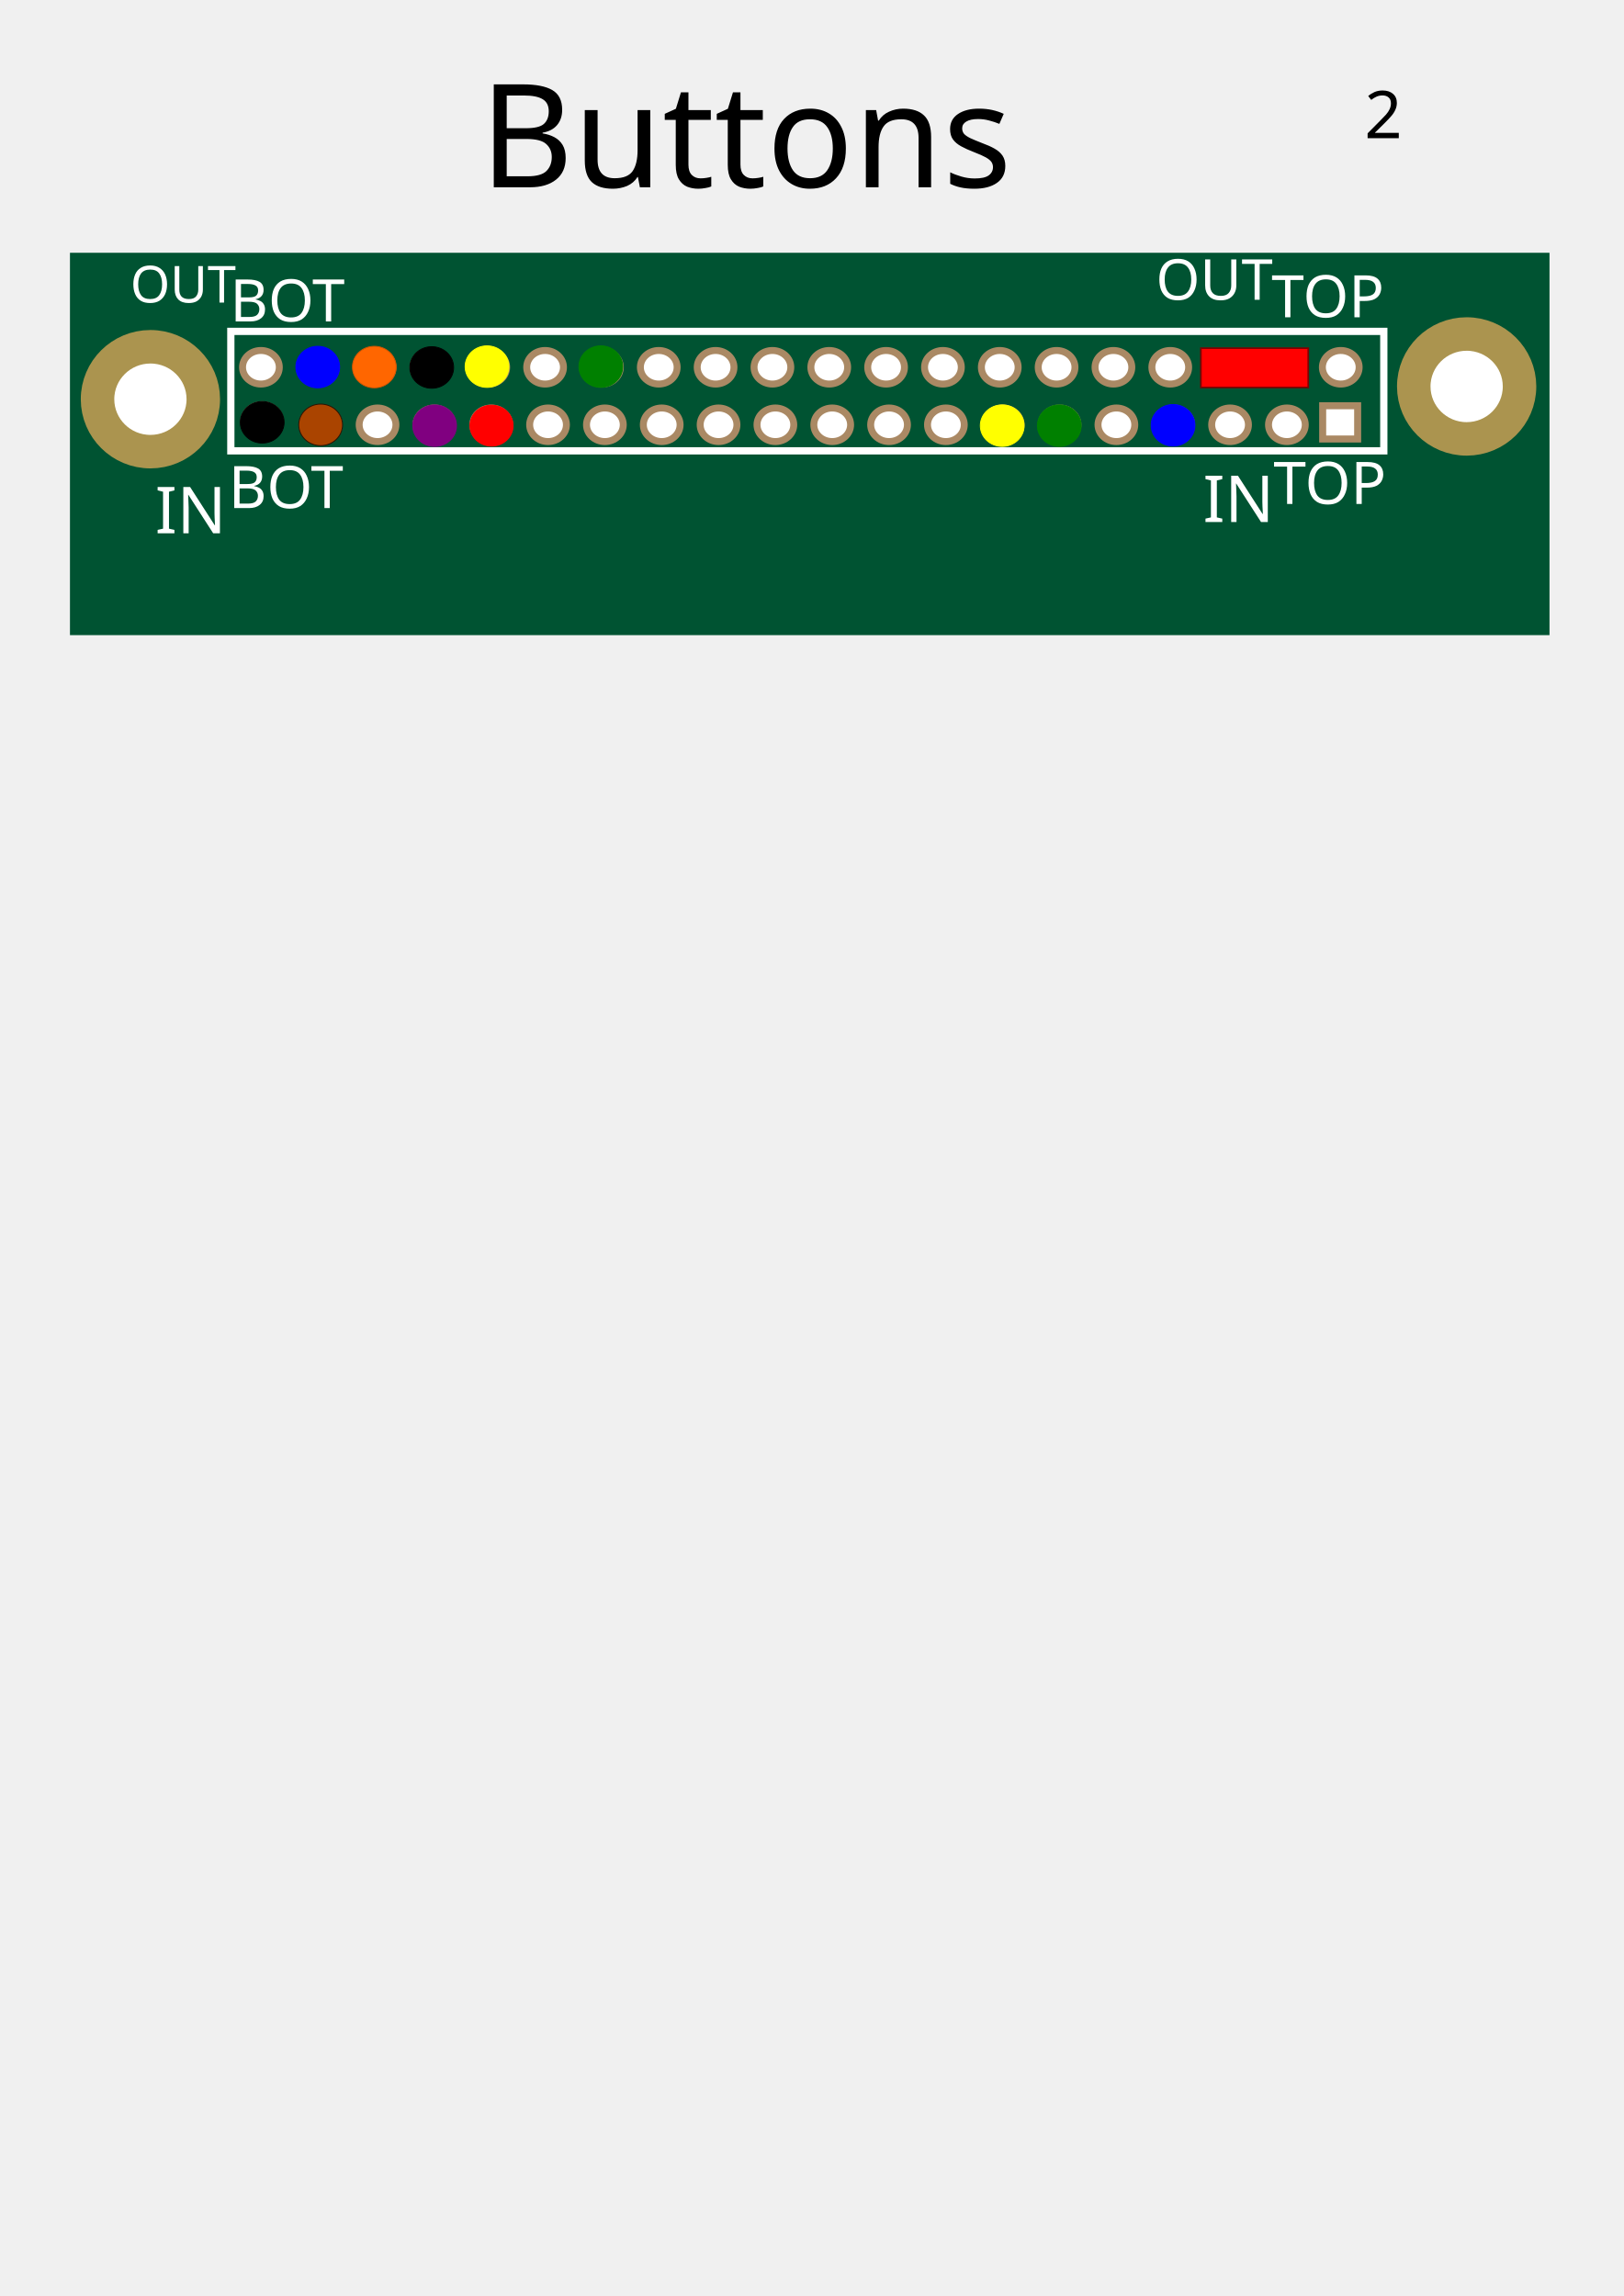
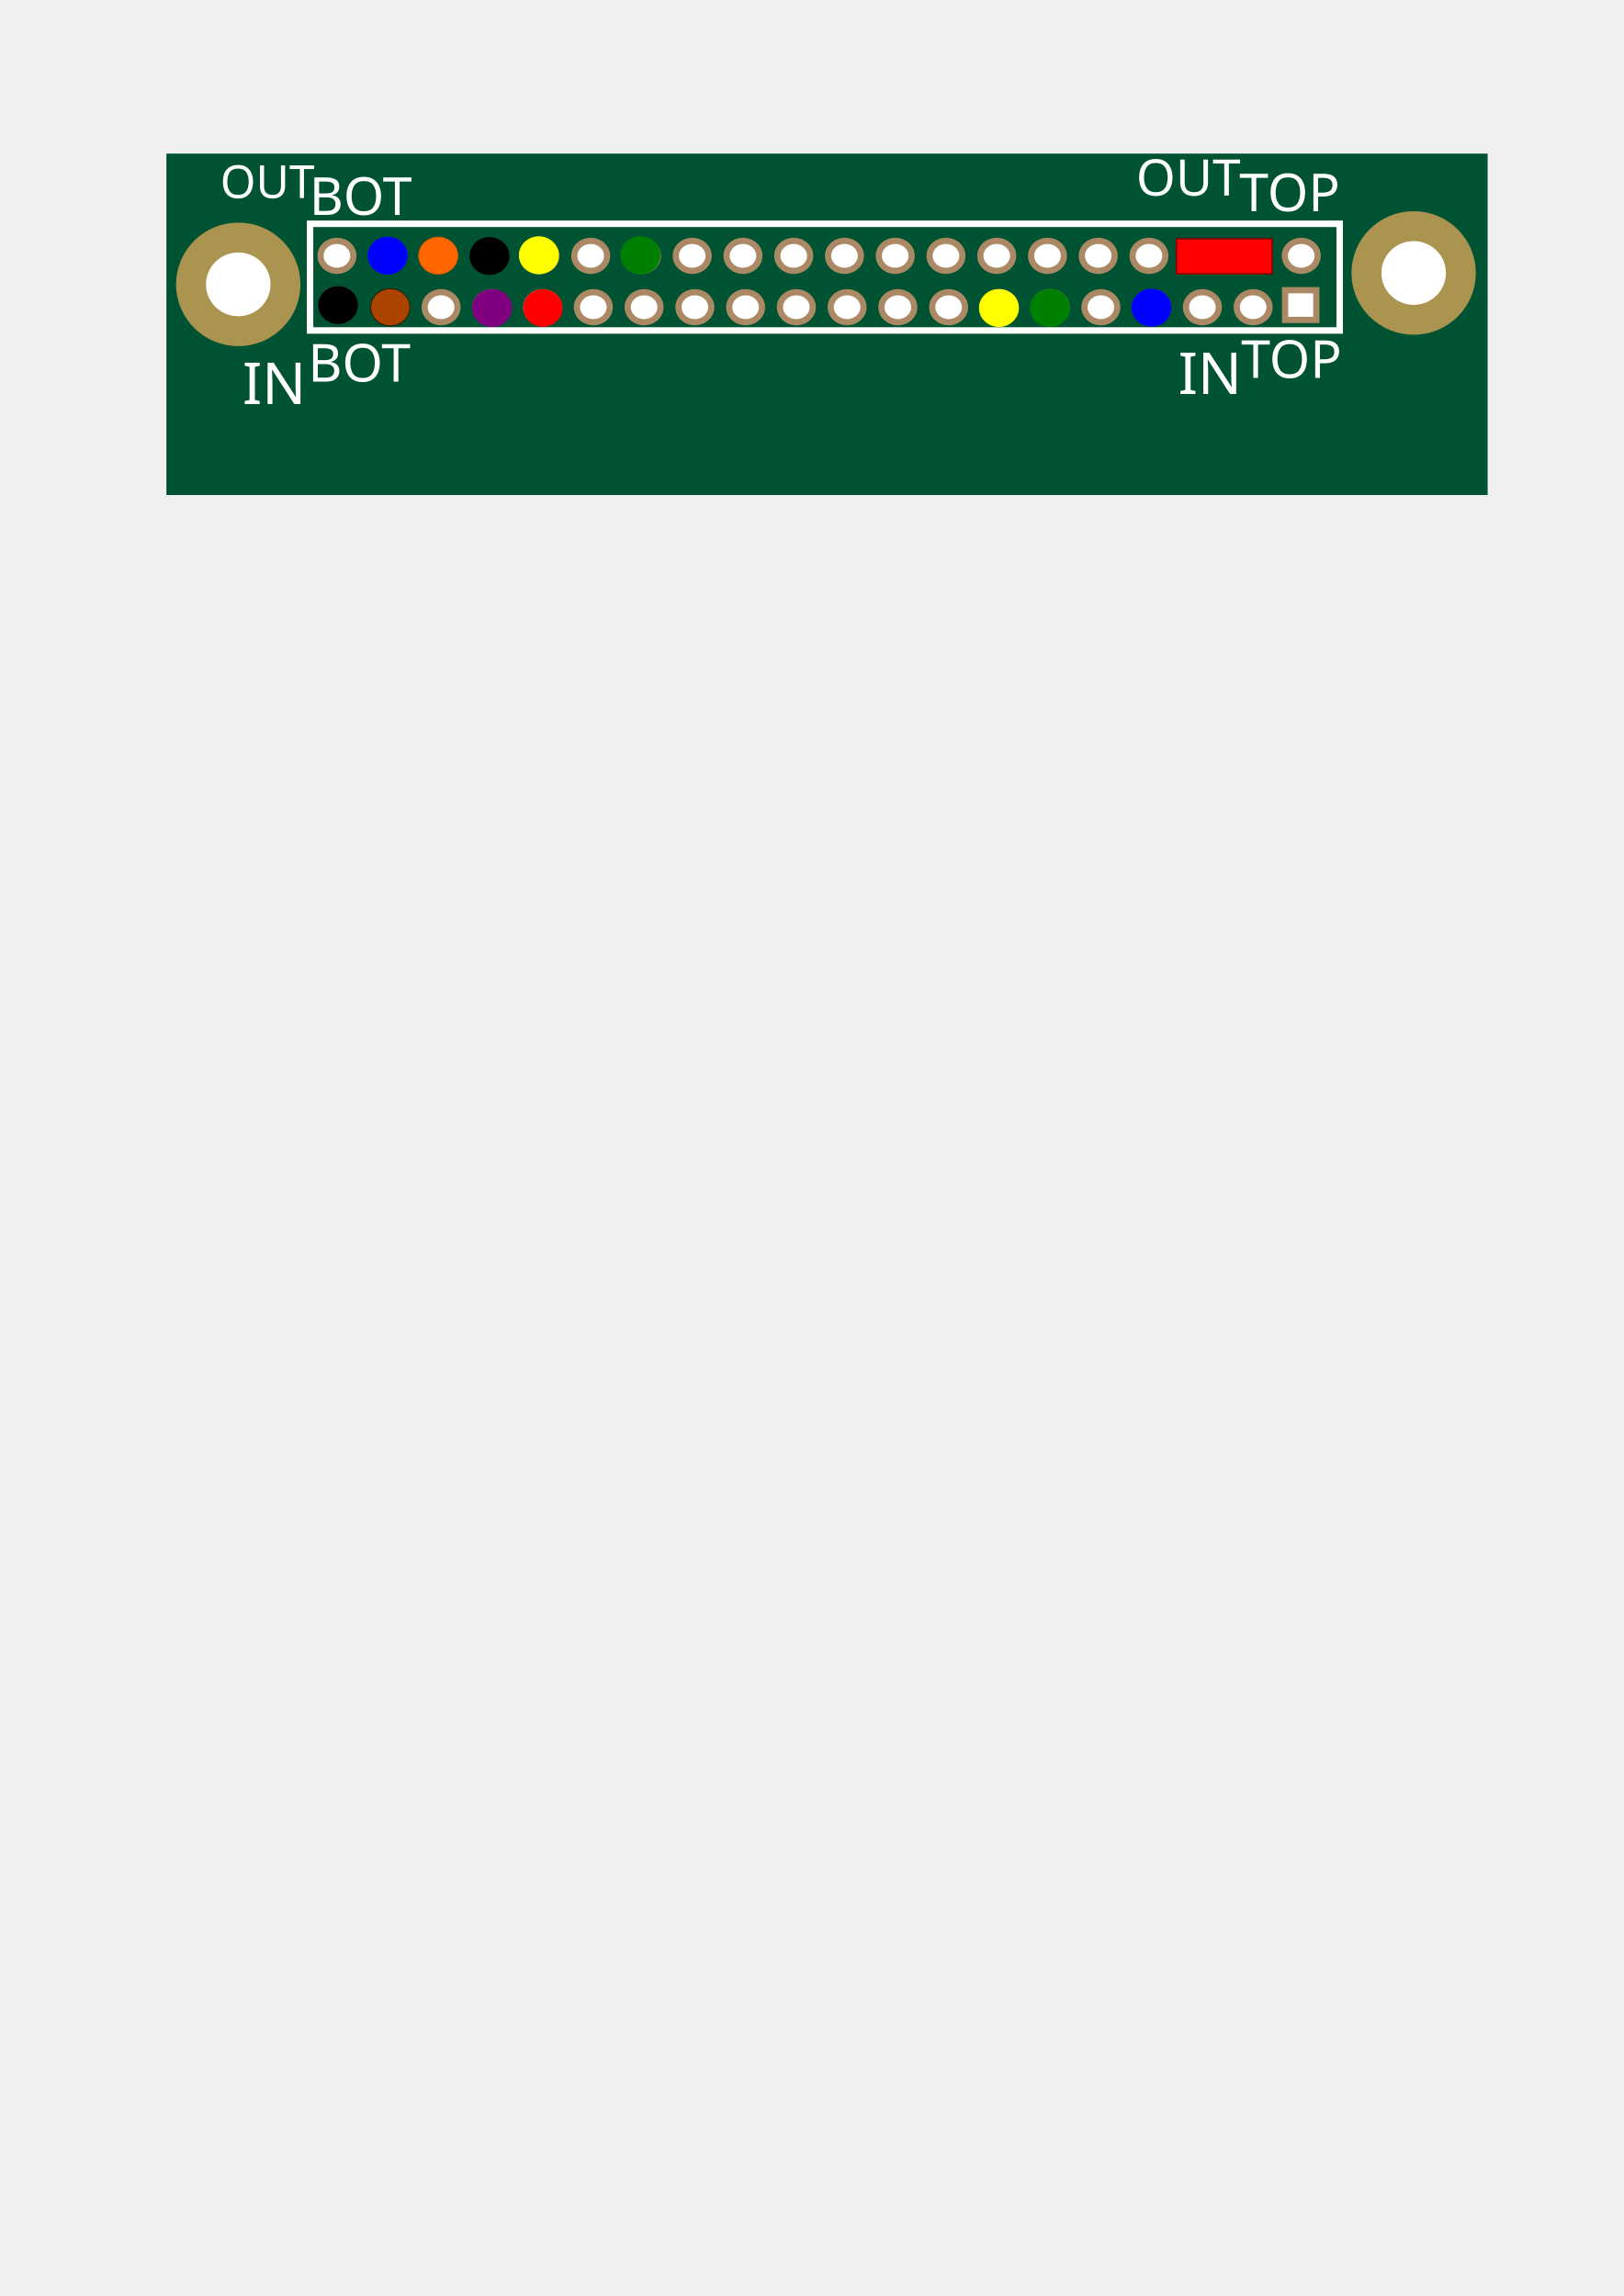
<svg xmlns="http://www.w3.org/2000/svg" xmlns:xlink="http://www.w3.org/1999/xlink" width="210mm" height="297mm" viewBox="0 0 210 297" version="1.1" id="svg8">
  <defs id="defs2">
    <linearGradient id="linearGradient3566">
      <stop style="stop-color:#f0f0ec;stop-opacity:1;" offset="0" id="stop3568" />
      <stop style="stop-color:#babab7;stop-opacity:1;" offset="1" id="stop3570" />
    </linearGradient>
    <linearGradient id="linearGradient4966">
      <stop style="stop-color:#00dea5;stop-opacity:1;" offset="0" id="stop4968" />
      <stop style="stop-color:#00f8b9;stop-opacity:1;" offset="1" id="stop4970" />
    </linearGradient>
    <linearGradient id="linearGradient4907">
      <stop id="stop4909" offset="0" style="stop-color:#8d8d8c;stop-opacity:1" />
      <stop style="stop-color:#f6f6f4;stop-opacity:1" offset="0.254" id="stop4911" />
      <stop id="stop4913" offset="1" style="stop-color:#f3f3ef;stop-opacity:1;" />
    </linearGradient>
    <linearGradient id="linearGradient4899">
      <stop id="stop4901" offset="0" style="stop-color:#dcdcd9;stop-opacity:1;" />
      <stop style="stop-color:#f0f0ee;stop-opacity:1;" offset="0.656" id="stop4903" />
      <stop id="stop4905" offset="1" style="stop-color:#f3f3ef;stop-opacity:1;" />
    </linearGradient>
    <linearGradient id="linearGradient4887">
      <stop style="stop-color:#5b5b5a;stop-opacity:1;" offset="0" id="stop4889" />
      <stop id="stop4897" offset="0.319" style="stop-color:#5d5d5d;stop-opacity:1;" />
      <stop style="stop-color:#f9f9f9;stop-opacity:1;" offset="1" id="stop4891" />
    </linearGradient>
    <linearGradient id="linearGradient4841">
      <stop style="stop-color:#d3d3d3;stop-opacity:1;" offset="0" id="stop4843" />
      <stop id="stop4849" offset="0.54" style="stop-color:#ededed;stop-opacity:1;" />
      <stop style="stop-color:#4d4d4d;stop-opacity:1;" offset="1" id="stop4845" />
    </linearGradient>
    <linearGradient id="linearGradient4831">
      <stop style="stop-color:#000000;stop-opacity:1;" offset="0" id="stop4833" />
      <stop id="stop4839" offset="0.153" style="stop-color:#c5c5c5;stop-opacity:0.498;" />
      <stop style="stop-color:#7c7c7c;stop-opacity:0;" offset="1" id="stop4835" />
    </linearGradient>
    <linearGradient id="linearGradient4821">
      <stop id="stop4825" offset="0" style="stop-color:#adadad;stop-opacity:0" />
      <stop style="stop-color:#b0b0ae;stop-opacity:0.365;" offset="1" id="stop4827" />
      <stop style="stop-color:#151514;stop-opacity:0.718;" offset="1" id="stop4829" />
    </linearGradient>
    <linearGradient id="linearGradient4811">
      <stop id="stop4815" offset="0" style="stop-color:#121212;stop-opacity:0.789;" />
      <stop style="stop-color:#1e1e1e;stop-opacity:0.789;" offset="1" id="stop4817" />
      <stop style="stop-color:#151514;stop-opacity:0.718;" offset="1" id="stop4819" />
    </linearGradient>
    <linearGradient id="linearGradient4783">
      <stop id="stop4785" offset="0" style="stop-color:#565655;stop-opacity:1;" />
      <stop style="stop-color:#adadad;stop-opacity:0.106;" offset="0.192" id="stop4787" />
      <stop id="stop4789" offset="1" style="stop-color:#b0b0ae;stop-opacity:0.365;" />
      <stop id="stop4791" offset="1" style="stop-color:#151514;stop-opacity:0.718;" />
    </linearGradient>
    <linearGradient id="linearGradient4717">
      <stop style="stop-color:#2a2d2e;stop-opacity:1;" offset="0" id="stop4719" />
      <stop id="stop4725" offset="0.98" style="stop-color:#d7d6d7;stop-opacity:1;" />
      <stop style="stop-color:#000000;stop-opacity:1;" offset="0.99" id="stop4731" />
      <stop style="stop-color:#859094;stop-opacity:1;" offset="1" id="stop4721" />
    </linearGradient>
    <linearGradient id="linearGradient4234">
      <stop style="stop-color:#8f8f8d;stop-opacity:1;" offset="0" id="stop4236" />
      <stop id="stop4242" offset="0.677" style="stop-color:#737373;stop-opacity:1;" />
      <stop style="stop-color:#e1e1df;stop-opacity:1;" offset="1" id="stop4244" />
      <stop style="stop-color:#151514;stop-opacity:1;" offset="1" id="stop4238" />
    </linearGradient>
    <linearGradient id="linearGradient4218">
      <stop style="stop-color:#dcdcd9;stop-opacity:1;" offset="0" id="stop4220" />
      <stop id="stop4226" offset="0.78" style="stop-color:#f0f0ee;stop-opacity:1;" />
      <stop style="stop-color:#f3f3ef;stop-opacity:1;" offset="1" id="stop4222" />
    </linearGradient>
    <linearGradient id="linearGradient4154">
      <stop style="stop-color:#899194;stop-opacity:1;" offset="0" id="stop4156" />
      <stop id="stop4162" offset="1" style="stop-color:#5e6667;stop-opacity:1;" />
      <stop style="stop-color:#515759;stop-opacity:1;" offset="1" id="stop4158" />
    </linearGradient>
    <linearGradient id="linearGradient4124">
      <stop style="stop-color:#303638;stop-opacity:1;" offset="0" id="stop4126" />
      <stop id="stop4132" offset="1" style="stop-color:#424a4f;stop-opacity:1;" />
    </linearGradient>
    <linearGradient id="linearGradient4109">
      <stop style="stop-color:#393d3f;stop-opacity:1;" offset="0" id="stop4111" />
      <stop id="stop4117" offset="0.389" style="stop-color:#101112;stop-opacity:1;" />
      <stop style="stop-color:#525252;stop-opacity:1;" offset="1" id="stop4113" />
    </linearGradient>
    <linearGradient id="linearGradient4089">
      <stop style="stop-color:#f3f3f1;stop-opacity:1;" offset="0" id="stop4091" />
      <stop id="stop4099" offset="0.94" style="stop-color:#7f7f7e;stop-opacity:1;" />
      <stop style="stop-color:#e6e6e3;stop-opacity:1;" offset="1" id="stop4093" />
    </linearGradient>
    <linearGradient id="linearGradient4053">
      <stop style="stop-color:#00fdbd;stop-opacity:1;" offset="0" id="stop4055" />
      <stop id="stop4061" offset="0.444" style="stop-color:#00e8ad;stop-opacity:1;" />
      <stop style="stop-color:#00d39d;stop-opacity:1;" offset="1" id="stop4057" />
    </linearGradient>
    <linearGradient id="linearGradient4025">
      <stop id="stop4051" offset="0" style="stop-color:#000000;stop-opacity:1;" />
      <stop style="stop-color:#dcdcdc;stop-opacity:1;" offset="0.389" id="stop4087" />
      <stop id="stop4033" offset="1" style="stop-color:#eeeee9;stop-opacity:1;" />
    </linearGradient>
    <radialGradient xlink:href="#linearGradient4841" id="radialGradient4847" cx="245.175" cy="143.667" fx="245.175" fy="143.667" r="104.513" gradientTransform="matrix(1.764595,-0.297109,7.9491748e-2,0.4721195,-198.8796,148.6825)" gradientUnits="userSpaceOnUse" />
    <radialGradient xlink:href="#linearGradient4841" id="radialGradient4861" gradientUnits="userSpaceOnUse" gradientTransform="matrix(1.764595,-0.297109,7.9491748e-2,0.4721195,-198.8796,148.6825)" cx="245.175" cy="143.667" fx="245.175" fy="143.667" r="104.513" />
    <radialGradient xlink:href="#linearGradient4154" id="radialGradient4864" gradientUnits="userSpaceOnUse" gradientTransform="matrix(1.75473,-5.1588377e-3,5.5715772e-4,0.189512,-45.8458,433.3543)" cx="63.996" cy="530.883" fx="63.996" fy="530.883" r="32.959" />
    <radialGradient xlink:href="#linearGradient4841" id="radialGradient4937" gradientUnits="userSpaceOnUse" gradientTransform="matrix(1.764595,-0.297109,7.9491748e-2,0.4721195,-198.8796,148.6825)" cx="245.175" cy="143.667" fx="245.175" fy="143.667" r="104.513" />
    <radialGradient r="16.628" fy="253.694" fx="246.848" cy="253.694" cx="246.848" gradientTransform="matrix(0.2645833,0,0,0.2719946,6.347292,87.32994)" gradientUnits="userSpaceOnUse" id="radialGradient27630-2" xlink:href="#linearGradient4124" />
    <radialGradient r="16.628" fy="253.694" fx="246.848" cy="253.694" cx="246.848" gradientTransform="matrix(0.2645833,0,0,0.2719946,6.347292,87.32994)" gradientUnits="userSpaceOnUse" id="radialGradient27740" xlink:href="#linearGradient4124" />
  </defs>
  <g id="layer1">
-     <text xml:space="preserve" style="font-style:normal;font-weight:normal;font-size:18.635px;line-height:1.25;font-family:sans-serif;letter-spacing:0px;word-spacing:0px;fill:#000000;fill-opacity:1;stroke:none;stroke-width:1.165" x="62.052" y="24.225" id="text35669-9">
-       <tspan id="tspan35667-1" x="62.052" y="24.225" style="stroke-width:1.165">Buttons</tspan>
+     <rect style="display:inline;opacity:1;fill:#005332;fill-opacity:1;stroke:#005332;stroke-width:0.581;stroke-miterlimit:4;stroke-dasharray:none;stroke-opacity:1" id="rect11950-4" width="170.302" height="43.588" x="-192.114" y="-63.747" ry="4.247" rx="0" transform="scale(-1)" />
+     <ellipse style="display:inline;opacity:1;fill:#ffffff;fill-opacity:1;stroke:#ab944f;stroke-width:3.87;stroke-miterlimit:4;stroke-dasharray:none;stroke-opacity:1" id="path79-2-4-8-1" cx="30.792" cy="36.802" rx="6.108" ry="6.058" transform="rotate(-0.03338003)" />
+     <ellipse style="display:inline;opacity:1;fill:#ffffff;fill-opacity:1;stroke:#ab944f;stroke-width:3.87;stroke-miterlimit:4;stroke-dasharray:none;stroke-opacity:1" id="path79-2-4-8-7-5" cx="182.813" cy="35.417" rx="6.108" ry="6.058" transform="rotate(-0.03338003)" />
+     <rect style="display:inline;opacity:1;fill:none;fill-opacity:1;stroke:#ffffff;stroke-width:0.837;stroke-miterlimit:4;stroke-dasharray:none;stroke-opacity:1" id="rect12030-3" width="133.165" height="13.799" x="-173.266" y="-42.748" ry="0" transform="scale(-1)" />
+     <rect style="display:inline;opacity:1;fill:#ffffff;fill-opacity:1;stroke:#aa8964;stroke-width:0.811;stroke-miterlimit:4;stroke-dasharray:none;stroke-opacity:1" id="rect12032-9" width="4.039" height="3.844" x="-170.246" y="-41.382" transform="scale(-1)" />
+     <ellipse style="display:inline;opacity:1;fill:#ffffff;fill-opacity:1;stroke:#aa8964;stroke-width:0.804;stroke-miterlimit:4;stroke-dasharray:none;stroke-opacity:1" id="path12034-5" cx="-43.576" cy="-33.094" rx="2.123" ry="1.938" transform="scale(-1)" />
+     <use style="display:inline;opacity:1" x="0" y="0" xlink:href="#path12034-5" id="use12287-4" transform="rotate(-180,47.02931,36.4166)" width="100%" height="100%" />
+     <use style="display:inline;opacity:1" x="0" y="0" xlink:href="#path12034-5" transform="rotate(-180,46.85854,33.09403)" id="use12289-6" width="100%" height="100%" />
+     <use style="display:inline;opacity:1" x="0" y="0" xlink:href="#path12034-5" transform="rotate(-180,50.14063,33.09404)" id="use12291-6" width="100%" height="100%" />
+     <use style="display:inline;opacity:1" x="0" y="0" xlink:href="#path12034-5" transform="rotate(-180,53.42272,33.09403)" id="use12293-8" width="100%" height="100%" />
+     <use style="display:inline;opacity:1;fill:#ffff00;stroke:#ffff00" x="0" y="0" xlink:href="#path12034-5" transform="rotate(-180,56.70481,33.09404)" id="use12295-8" width="100%" height="100%" />
+     <use style="display:inline;opacity:1" x="0" y="0" xlink:href="#path12034-5" transform="rotate(-180,59.98689,33.09404)" id="use12297-1" width="100%" height="100%" />
+     <use style="display:inline;opacity:1" x="0" y="0" xlink:href="#path12034-5" transform="rotate(-180,63.26899,33.09403)" id="use12299-6" width="100%" height="100%" />
+     <use style="display:inline;opacity:1" x="0" y="0" xlink:href="#path12034-5" transform="rotate(-180,66.55107,33.09404)" id="use12301-4" width="100%" height="100%" />
+     <use style="display:inline;opacity:1" x="0" y="0" xlink:href="#path12034-5" transform="rotate(-180,69.83315,33.09404)" id="use12303-2" width="100%" height="100%" />
+     <use style="display:inline;opacity:1" x="0" y="0" xlink:href="#path12034-5" transform="rotate(-180,73.11525,33.09403)" id="use12305-9" width="100%" height="100%" />
+     <use style="display:inline;opacity:1" x="0" y="0" xlink:href="#path12034-5" transform="rotate(-180,76.39733,33.09404)" id="use12307-6" width="100%" height="100%" />
+     <use style="display:inline;opacity:1" x="0" y="0" xlink:href="#path12034-5" transform="rotate(-180,79.67943,33.09403)" id="use12309-4" width="100%" height="100%" />
+     <use style="display:inline;opacity:1" x="0" y="0" xlink:href="#path12034-5" transform="rotate(-180,82.96151,33.09403)" id="use12311-9" width="100%" height="100%" />
+     <use style="display:inline;opacity:1" x="0" y="0" xlink:href="#path12034-5" transform="rotate(-180,86.24359,33.09404)" id="use12313-4" width="100%" height="100%" />
+     <use style="display:inline;opacity:1" x="0" y="0" xlink:href="#path12034-5" transform="rotate(-180,89.52569,33.09403)" id="use12315-5" width="100%" height="100%" />
+     <use style="display:inline;opacity:1" x="0" y="0" xlink:href="#path12034-5" transform="rotate(-180,92.80777,33.09404)" id="use12317-2" width="100%" height="100%" />
+     <use style="display:inline;opacity:1" x="0" y="0" xlink:href="#path12034-5" transform="rotate(-180,96.08986,33.09404)" id="use12319-5" width="100%" height="100%" />
+     <use style="display:inline;opacity:1" x="0" y="0" xlink:href="#path12034-5" transform="rotate(-180,105.9362,33.09404)" id="use12325-9" width="100%" height="100%" />
+     <use style="display:inline;opacity:1;fill:#ff0000;stroke:#ff0000" x="0" y="0" xlink:href="#use12287-4" id="use12363-0" width="100%" height="100%" transform="rotate(-180,50.48218,39.73915)" />
+     <use style="display:inline;opacity:1" x="0" y="0" xlink:href="#use12287-4" transform="rotate(-180,53.76426,39.73915)" id="use12365-1" width="100%" height="100%" />
+     <use style="display:inline;opacity:1" x="0" y="0" xlink:href="#use12287-4" transform="rotate(-180,57.04635,39.73915)" id="use12367-4" width="100%" height="100%" />
+     <use style="display:inline;opacity:1" x="0" y="0" xlink:href="#use12287-4" transform="rotate(-180,60.32844,39.73915)" id="use12369-6" width="100%" height="100%" />
+     <use style="display:inline;opacity:1" x="0" y="0" xlink:href="#use12287-4" transform="rotate(-180,63.61053,39.73915)" id="use12371-6" width="100%" height="100%" />
+     <use style="display:inline;opacity:1" x="0" y="0" xlink:href="#use12287-4" transform="rotate(-180,66.89261,39.73915)" id="use12373-9" width="100%" height="100%" />
+     <use style="display:inline;opacity:1" x="0" y="0" xlink:href="#use12287-4" transform="rotate(-180,70.1747,39.73915)" id="use12375-8" width="100%" height="100%" />
+     <use style="display:inline;opacity:1" x="0" y="0" xlink:href="#use12287-4" transform="rotate(-180,73.4568,39.73915)" id="use12377-1" width="100%" height="100%" />
+     <use style="display:inline;opacity:1" x="0" y="0" xlink:href="#use12287-4" transform="rotate(-180,76.73888,39.73915)" id="use12379-3" width="100%" height="100%" />
+     <use style="display:inline;opacity:1" x="0" y="0" xlink:href="#use12287-4" transform="rotate(-180,80.02097,39.73915)" id="use12381-8" width="100%" height="100%" />
+     <use style="display:inline;opacity:1" x="0" y="0" xlink:href="#use12287-4" transform="rotate(-180,83.30306,39.73915)" id="use12383-6" width="100%" height="100%" />
+     <use style="display:inline;opacity:1" x="0" y="0" xlink:href="#use12287-4" transform="rotate(-180,86.58514,39.73915)" id="use12385-4" width="100%" height="100%" />
+     <use style="display:inline;opacity:1" x="0" y="0" xlink:href="#use12287-4" transform="rotate(-180,89.86723,39.73915)" id="use12387-0" width="100%" height="100%" />
+     <use style="display:inline;opacity:1" x="0" y="0" xlink:href="#use12287-4" transform="rotate(-180,93.14932,39.73915)" id="use12389-0" width="100%" height="100%" />
+     <use style="display:inline;opacity:1" x="0" y="0" xlink:href="#use12287-4" transform="rotate(-180,96.43141,39.73915)" id="use12391-4" width="100%" height="100%" />
+     <use style="display:inline;opacity:1" x="0" y="0" xlink:href="#use12287-4" transform="rotate(-180,99.7135,39.73915)" id="use12393-0" width="100%" height="100%" />
+     <use style="display:inline;opacity:1" x="0" y="0" xlink:href="#use12287-4" transform="rotate(-180,102.9956,39.73915)" id="use12395-8" width="100%" height="100%" />
+     <use style="display:inline;opacity:1" x="0" y="0" xlink:href="#use12287-4" transform="rotate(-180,106.2777,39.73915)" id="use12397-7" width="100%" height="100%" />
+     <use style="display:inline;opacity:1" x="0" y="0" xlink:href="#use12287-4" transform="rotate(-180,47.09728,39.54696)" id="use12399-9" width="100%" height="100%" />
+     <path style="opacity:1;fill:#0000ff;fill-opacity:1;stroke:#0000ff;stroke-width:0.107;stroke-miterlimit:4;stroke-dasharray:none;stroke-opacity:1" id="path35703-0-9" d="m -146.398,-39.811 a 2.528,2.399 0 0 1 -2.513,2.413 2.528,2.399 0 0 1 -2.542,-2.386 2.528,2.399 0 0 1 2.513,-2.413 2.528,2.399 0 0 1 2.542,2.386" transform="scale(-1)" />
+     <path style="opacity:1;fill:#008000;fill-opacity:1;stroke:#008000;stroke-width:0.107;stroke-miterlimit:4;stroke-dasharray:none;stroke-opacity:1" id="path35703-0-9-5" d="m -133.258,-39.854 a 2.528,2.399 0 0 1 -2.513,2.413 2.528,2.399 0 0 1 -2.542,-2.386 2.528,2.399 0 0 1 2.513,-2.413 2.528,2.399 0 0 1 2.542,2.386" transform="scale(-1)" />
+     <path style="opacity:1;fill:#ffff00;fill-opacity:1;stroke:#ffff00;stroke-width:0.107;stroke-miterlimit:4;stroke-dasharray:none;stroke-opacity:1" id="path35703-0-9-5-0" d="m -126.666,-39.854 a 2.528,2.399 0 0 1 -2.513,2.413 2.528,2.399 0 0 1 -2.542,-2.386 2.528,2.399 0 0 1 2.513,-2.413 2.528,2.399 0 0 1 2.542,2.386" transform="scale(-1)" />
+     <path style="opacity:1;fill:#000000;fill-opacity:1;stroke:#000000;stroke-width:0.107;stroke-miterlimit:4;stroke-dasharray:none;stroke-opacity:1" id="path35703-0-0" d="m -41.197,-39.467 a 2.528,2.399 0 0 1 -2.513,2.413 2.528,2.399 0 0 1 -2.542,-2.386 2.528,2.399 0 0 1 2.513,-2.413 2.528,2.399 0 0 1 2.542,2.386" transform="scale(-1)" />
+     <path style="opacity:1;fill:#aa4400;fill-opacity:1;stroke:#2b1100;stroke-width:0.107;stroke-miterlimit:4;stroke-dasharray:none;stroke-opacity:1" id="path35703-0-0-4" d="m -47.948,-39.763 a 2.528,2.399 0 0 1 -2.513,2.413 2.528,2.399 0 0 1 -2.542,-2.386 2.528,2.399 0 0 1 2.513,-2.413 2.528,2.399 0 0 1 2.542,2.386" transform="scale(-1)" />
+     <path style="opacity:1;fill:#ff6600;fill-opacity:1;stroke:#d45500;stroke-width:0.107;stroke-miterlimit:4;stroke-dasharray:none;stroke-opacity:1" id="path35703-0-0-4-0" d="m -54.146,-33.084 a 2.528,2.399 0 0 1 -2.513,2.413 2.528,2.399 0 0 1 -2.542,-2.386 2.528,2.399 0 0 1 2.513,-2.413 2.528,2.399 0 0 1 2.542,2.386" transform="scale(-1)" />
+     <path style="opacity:1;fill:#0000ff;fill-opacity:1;stroke:#0000ff;stroke-width:0.107;stroke-miterlimit:4;stroke-dasharray:none;stroke-opacity:1" id="path35703-0-0-4-0-8" d="m -47.611,-33.084 a 2.528,2.399 0 0 1 -2.513,2.413 2.528,2.399 0 0 1 -2.542,-2.386 2.528,2.399 0 0 1 2.513,-2.413 2.528,2.399 0 0 1 2.542,2.386" transform="scale(-1)" />
+     <path style="opacity:1;fill:#000000;fill-opacity:1;stroke:#000000;stroke-width:0.107;stroke-miterlimit:4;stroke-dasharray:none;stroke-opacity:1" id="path35703-0-0-45" d="m -60.776,-33.132 a 2.528,2.399 0 0 1 -2.513,2.413 2.528,2.399 0 0 1 -2.542,-2.386 2.528,2.399 0 0 1 2.513,-2.413 2.528,2.399 0 0 1 2.542,2.386" transform="scale(-1)" />
+     <path style="opacity:1;fill:#800080;fill-opacity:1;stroke:#800080;stroke-width:0.107;stroke-miterlimit:4;stroke-dasharray:none;stroke-opacity:1" id="path35703-0-0-2" d="m -61.113,-39.859 a 2.528,2.399 0 0 1 -2.513,2.413 2.528,2.399 0 0 1 -2.542,-2.386 2.528,2.399 0 0 1 2.513,-2.413 2.528,2.399 0 0 1 2.542,2.386" transform="scale(-1)" />
+     <path style="opacity:1;fill:#ff0000;fill-opacity:1;stroke:#ff0000;stroke-width:0.106;stroke-miterlimit:4;stroke-dasharray:none;stroke-opacity:1" id="path35703-2-7-3" d="m -67.721,-39.854 a 2.493,2.366 0 0 1 -2.478,2.38 2.493,2.366 0 0 1 -2.507,-2.353 2.493,2.366 0 0 1 2.478,-2.38 2.493,2.366 0 0 1 2.507,2.353" transform="scale(-1)" />
+     <rect style="fill:#ff0000;stroke:#800000;stroke-width:0.187" id="rect4784" width="12.394" height="4.536" x="152.145" y="30.889" />
+     <text xml:space="preserve" style="font-style:normal;font-weight:normal;font-size:7.481px;line-height:1.25;font-family:sans-serif;letter-spacing:0px;word-spacing:0px;fill:#ffffff;fill-opacity:1;stroke:none;stroke-width:0.187" x="31.355" y="52.269" id="text4788">
+       <tspan id="tspan4786" x="31.355" y="52.269" style="fill:#ffffff;stroke-width:0.187">IN</tspan>
    </text>
-     <rect style="display:inline;opacity:1;fill:#005332;fill-opacity:1;stroke:#005332;stroke-width:0.65;stroke-miterlimit:4;stroke-dasharray:none;stroke-opacity:1" id="rect11950-4" width="190.705" height="48.81" x="-200.078" y="-81.833" ry="4.755" rx="0" transform="scale(-1)" />
-     <ellipse style="display:inline;opacity:1;fill:#ffffff;fill-opacity:1;stroke:#ab944f;stroke-width:4.333;stroke-miterlimit:4;stroke-dasharray:none;stroke-opacity:1" id="path79-2-4-8-1" cx="19.424" cy="51.651" rx="6.84" ry="6.784" transform="rotate(-0.03338003)" />
-     <ellipse style="display:inline;opacity:1;fill:#ffffff;fill-opacity:1;stroke:#ab944f;stroke-width:4.333;stroke-miterlimit:4;stroke-dasharray:none;stroke-opacity:1" id="path79-2-4-8-7-5" cx="189.658" cy="50.1" rx="6.84" ry="6.784" transform="rotate(-0.03338003)" />
-     <rect style="display:inline;opacity:1;fill:none;fill-opacity:1;stroke:#ffffff;stroke-width:0.938;stroke-miterlimit:4;stroke-dasharray:none;stroke-opacity:1" id="rect12030-3" width="149.119" height="15.453" x="-178.973" y="-58.318" ry="0" transform="scale(-1)" />
-     <rect style="display:inline;opacity:1;fill:#ffffff;fill-opacity:1;stroke:#aa8964;stroke-width:0.908;stroke-miterlimit:4;stroke-dasharray:none;stroke-opacity:1" id="rect12032-9" width="4.523" height="4.304" x="-175.59" y="-56.788" transform="scale(-1)" />
-     <ellipse style="display:inline;opacity:1;fill:#ffffff;fill-opacity:1;stroke:#aa8964;stroke-width:0.9;stroke-miterlimit:4;stroke-dasharray:none;stroke-opacity:1" id="path12034-5" cx="-33.746" cy="-47.507" rx="2.377" ry="2.171" transform="scale(-1)" />
-     <use style="display:inline;opacity:1" x="0" y="0" xlink:href="#path12034-5" id="use12287-4" transform="rotate(-180,37.61208,51.22803)" width="100%" height="100%" />
-     <use style="display:inline;opacity:1" x="0" y="0" xlink:href="#path12034-5" transform="rotate(-180,37.42086,47.5074)" id="use12289-6" width="100%" height="100%" />
-     <use style="display:inline;opacity:1" x="0" y="0" xlink:href="#path12034-5" transform="rotate(-180,41.09615,47.50741)" id="use12291-6" width="100%" height="100%" />
-     <use style="display:inline;opacity:1" x="0" y="0" xlink:href="#path12034-5" transform="rotate(-180,44.77146,47.5074)" id="use12293-8" width="100%" height="100%" />
-     <use style="display:inline;opacity:1;fill:#ffff00;stroke:#ffff00" x="0" y="0" xlink:href="#path12034-5" transform="rotate(-180,48.44675,47.50741)" id="use12295-8" width="100%" height="100%" />
-     <use style="display:inline;opacity:1" x="0" y="0" xlink:href="#path12034-5" transform="rotate(-180,52.12205,47.50741)" id="use12297-1" width="100%" height="100%" />
-     <use style="display:inline;opacity:1" x="0" y="0" xlink:href="#path12034-5" transform="rotate(-180,55.79736,47.5074)" id="use12299-6" width="100%" height="100%" />
-     <use style="display:inline;opacity:1" x="0" y="0" xlink:href="#path12034-5" transform="rotate(-180,59.47265,47.50741)" id="use12301-4" width="100%" height="100%" />
-     <use style="display:inline;opacity:1" x="0" y="0" xlink:href="#path12034-5" transform="rotate(-180,63.14794,47.50741)" id="use12303-2" width="100%" height="100%" />
-     <use style="display:inline;opacity:1" x="0" y="0" xlink:href="#path12034-5" transform="rotate(-180,66.82325,47.5074)" id="use12305-9" width="100%" height="100%" />
-     <use style="display:inline;opacity:1" x="0" y="0" xlink:href="#path12034-5" transform="rotate(-180,70.49854,47.50741)" id="use12307-6" width="100%" height="100%" />
-     <use style="display:inline;opacity:1" x="0" y="0" xlink:href="#path12034-5" transform="rotate(-180,74.17385,47.5074)" id="use12309-4" width="100%" height="100%" />
-     <use style="display:inline;opacity:1" x="0" y="0" xlink:href="#path12034-5" transform="rotate(-180,77.84914,47.5074)" id="use12311-9" width="100%" height="100%" />
-     <use style="display:inline;opacity:1" x="0" y="0" xlink:href="#path12034-5" transform="rotate(-180,81.52444,47.50741)" id="use12313-4" width="100%" height="100%" />
-     <use style="display:inline;opacity:1" x="0" y="0" xlink:href="#path12034-5" transform="rotate(-180,85.19974,47.5074)" id="use12315-5" width="100%" height="100%" />
-     <use style="display:inline;opacity:1" x="0" y="0" xlink:href="#path12034-5" transform="rotate(-180,88.87504,47.50741)" id="use12317-2" width="100%" height="100%" />
-     <use style="display:inline;opacity:1" x="0" y="0" xlink:href="#path12034-5" transform="rotate(-180,92.55034,47.50741)" id="use12319-5" width="100%" height="100%" />
-     <use style="display:inline;opacity:1" x="0" y="0" xlink:href="#path12034-5" transform="rotate(-180,103.5762,47.50741)" id="use12325-9" width="100%" height="100%" />
-     <use style="display:inline;opacity:1;fill:#ff0000;stroke:#ff0000" x="0" y="0" xlink:href="#use12287-4" id="use12363-0" width="100%" height="100%" transform="rotate(-180,41.47862,54.94865)" />
-     <use style="display:inline;opacity:1" x="0" y="0" xlink:href="#use12287-4" transform="rotate(-180,45.15392,54.94865)" id="use12365-1" width="100%" height="100%" />
-     <use style="display:inline;opacity:1" x="0" y="0" xlink:href="#use12287-4" transform="rotate(-180,48.82921,54.94865)" id="use12367-4" width="100%" height="100%" />
-     <use style="display:inline;opacity:1" x="0" y="0" xlink:href="#use12287-4" transform="rotate(-180,52.50452,54.94865)" id="use12369-6" width="100%" height="100%" />
-     <use style="display:inline;opacity:1" x="0" y="0" xlink:href="#use12287-4" transform="rotate(-180,56.17981,54.94865)" id="use12371-6" width="100%" height="100%" />
-     <use style="display:inline;opacity:1" x="0" y="0" xlink:href="#use12287-4" transform="rotate(-180,59.85511,54.94865)" id="use12373-9" width="100%" height="100%" />
-     <use style="display:inline;opacity:1" x="0" y="0" xlink:href="#use12287-4" transform="rotate(-180,63.53041,54.94865)" id="use12375-8" width="100%" height="100%" />
-     <use style="display:inline;opacity:1" x="0" y="0" xlink:href="#use12287-4" transform="rotate(-180,67.20572,54.94865)" id="use12377-1" width="100%" height="100%" />
-     <use style="display:inline;opacity:1" x="0" y="0" xlink:href="#use12287-4" transform="rotate(-180,70.88101,54.94865)" id="use12379-3" width="100%" height="100%" />
-     <use style="display:inline;opacity:1" x="0" y="0" xlink:href="#use12287-4" transform="rotate(-180,74.55631,54.94865)" id="use12381-8" width="100%" height="100%" />
-     <use style="display:inline;opacity:1" x="0" y="0" xlink:href="#use12287-4" transform="rotate(-180,78.23161,54.94865)" id="use12383-6" width="100%" height="100%" />
-     <use style="display:inline;opacity:1" x="0" y="0" xlink:href="#use12287-4" transform="rotate(-180,81.90691,54.94865)" id="use12385-4" width="100%" height="100%" />
-     <use style="display:inline;opacity:1" x="0" y="0" xlink:href="#use12287-4" transform="rotate(-180,85.5822,54.94865)" id="use12387-0" width="100%" height="100%" />
-     <use style="display:inline;opacity:1" x="0" y="0" xlink:href="#use12287-4" transform="rotate(-180,89.25751,54.94865)" id="use12389-0" width="100%" height="100%" />
-     <use style="display:inline;opacity:1" x="0" y="0" xlink:href="#use12287-4" transform="rotate(-180,92.9328,54.94865)" id="use12391-4" width="100%" height="100%" />
-     <use style="display:inline;opacity:1" x="0" y="0" xlink:href="#use12287-4" transform="rotate(-180,96.60811,54.94865)" id="use12393-0" width="100%" height="100%" />
-     <use style="display:inline;opacity:1" x="0" y="0" xlink:href="#use12287-4" transform="rotate(-180,100.2834,54.94865)" id="use12395-8" width="100%" height="100%" />
-     <use style="display:inline;opacity:1" x="0" y="0" xlink:href="#use12287-4" transform="rotate(-180,103.9587,54.94865)" id="use12397-7" width="100%" height="100%" />
-     <use style="display:inline;opacity:1" x="0" y="0" xlink:href="#use12287-4" transform="rotate(-180,37.6882,54.73343)" id="use12399-9" width="100%" height="100%" />
-     <path style="opacity:1;fill:#0000ff;fill-opacity:1;stroke:#0000ff;stroke-width:0.12;stroke-miterlimit:4;stroke-dasharray:none;stroke-opacity:1" id="path35703-0-9" d="m -148.886,-55.029 a 2.83,2.687 0 0 1 -2.814,2.702 2.83,2.687 0 0 1 -2.847,-2.671 2.83,2.687 0 0 1 2.814,-2.702 2.83,2.687 0 0 1 2.847,2.671" transform="scale(-1)" />
-     <path style="opacity:1;fill:#008000;fill-opacity:1;stroke:#008000;stroke-width:0.12;stroke-miterlimit:4;stroke-dasharray:none;stroke-opacity:1" id="path35703-0-9-5" d="m -134.171,-55.077 a 2.83,2.687 0 0 1 -2.814,2.702 2.83,2.687 0 0 1 -2.847,-2.671 2.83,2.687 0 0 1 2.814,-2.702 2.83,2.687 0 0 1 2.847,2.671" transform="scale(-1)" />
-     <path style="opacity:1;fill:#ffff00;fill-opacity:1;stroke:#ffff00;stroke-width:0.12;stroke-miterlimit:4;stroke-dasharray:none;stroke-opacity:1" id="path35703-0-9-5-0" d="m -126.79,-55.077 a 2.83,2.687 0 0 1 -2.814,2.702 2.83,2.687 0 0 1 -2.847,-2.671 2.83,2.687 0 0 1 2.814,-2.702 2.83,2.687 0 0 1 2.847,2.671" transform="scale(-1)" />
-     <path style="opacity:1;fill:#000000;fill-opacity:1;stroke:#000000;stroke-width:0.12;stroke-miterlimit:4;stroke-dasharray:none;stroke-opacity:1" id="path35703-0-0" d="m -31.081,-54.643 a 2.83,2.687 0 0 1 -2.814,2.702 2.83,2.687 0 0 1 -2.847,-2.671 2.83,2.687 0 0 1 2.814,-2.702 2.83,2.687 0 0 1 2.847,2.671" transform="scale(-1)" />
-     <path style="opacity:1;fill:#aa4400;fill-opacity:1;stroke:#2b1100;stroke-width:0.12;stroke-miterlimit:4;stroke-dasharray:none;stroke-opacity:1" id="path35703-0-0-4" d="m -38.64,-54.975 a 2.83,2.687 0 0 1 -2.814,2.702 2.83,2.687 0 0 1 -2.847,-2.671 2.83,2.687 0 0 1 2.814,-2.702 2.83,2.687 0 0 1 2.847,2.671" transform="scale(-1)" />
-     <path style="opacity:1;fill:#ff6600;fill-opacity:1;stroke:#d45500;stroke-width:0.12;stroke-miterlimit:4;stroke-dasharray:none;stroke-opacity:1" id="path35703-0-0-4-0" d="m -45.581,-47.497 a 2.83,2.687 0 0 1 -2.814,2.702 2.83,2.687 0 0 1 -2.847,-2.671 2.83,2.687 0 0 1 2.814,-2.702 2.83,2.687 0 0 1 2.847,2.671" transform="scale(-1)" />
-     <path style="opacity:1;fill:#0000ff;fill-opacity:1;stroke:#0000ff;stroke-width:0.12;stroke-miterlimit:4;stroke-dasharray:none;stroke-opacity:1" id="path35703-0-0-4-0-8" d="m -38.264,-47.497 a 2.83,2.687 0 0 1 -2.814,2.702 2.83,2.687 0 0 1 -2.847,-2.671 2.83,2.687 0 0 1 2.814,-2.702 2.83,2.687 0 0 1 2.847,2.671" transform="scale(-1)" />
-     <path style="opacity:1;fill:#000000;fill-opacity:1;stroke:#000000;stroke-width:0.12;stroke-miterlimit:4;stroke-dasharray:none;stroke-opacity:1" id="path35703-0-0-45" d="m -53.006,-47.55 a 2.83,2.687 0 0 1 -2.814,2.702 2.83,2.687 0 0 1 -2.847,-2.671 2.83,2.687 0 0 1 2.814,-2.702 2.83,2.687 0 0 1 2.847,2.671" transform="scale(-1)" />
-     <path style="opacity:1;fill:#800080;fill-opacity:1;stroke:#800080;stroke-width:0.12;stroke-miterlimit:4;stroke-dasharray:none;stroke-opacity:1" id="path35703-0-0-2" d="m -53.383,-55.083 a 2.83,2.687 0 0 1 -2.814,2.702 2.83,2.687 0 0 1 -2.847,-2.671 2.83,2.687 0 0 1 2.814,-2.702 2.83,2.687 0 0 1 2.847,2.671" transform="scale(-1)" />
-     <path style="opacity:1;fill:#ff0000;fill-opacity:1;stroke:#ff0000;stroke-width:0.119;stroke-miterlimit:4;stroke-dasharray:none;stroke-opacity:1" id="path35703-2-7-3" d="m -60.782,-55.077 a 2.791,2.65 0 0 1 -2.775,2.665 2.791,2.65 0 0 1 -2.807,-2.634 2.791,2.65 0 0 1 2.775,-2.665 2.791,2.65 0 0 1 2.807,2.634" transform="scale(-1)" />
-     <rect style="fill:#ff0000;stroke:#800000;stroke-width:0.21" id="rect4784" width="13.878" height="5.079" x="155.321" y="45.038" />
-     <text xml:space="preserve" style="font-style:normal;font-weight:normal;font-size:8.378px;line-height:1.25;font-family:sans-serif;letter-spacing:0px;word-spacing:0px;fill:#ffffff;fill-opacity:1;stroke:none;stroke-width:0.209" x="20.06" y="68.98" id="text4788">
-       <tspan id="tspan4786" x="20.06" y="68.98" style="fill:#ffffff;stroke-width:0.209">IN</tspan>
+     <text xml:space="preserve" style="font-style:normal;font-weight:normal;font-size:6.777px;line-height:1.25;font-family:sans-serif;letter-spacing:0px;word-spacing:0px;fill:#ffffff;fill-opacity:1;stroke:none;stroke-width:0.169" x="160.52" y="48.881" id="text4810">
+       <tspan id="tspan4808" x="160.52" y="48.881" style="fill:#ffffff;stroke-width:0.169">TOP</tspan>
    </text>
-     <text xml:space="preserve" style="font-style:normal;font-weight:normal;font-size:7.589px;line-height:1.25;font-family:sans-serif;letter-spacing:0px;word-spacing:0px;fill:#ffffff;fill-opacity:1;stroke:none;stroke-width:0.19" x="164.7" y="65.186" id="text4810">
-       <tspan id="tspan4808" x="164.7" y="65.186" style="fill:#ffffff;stroke-width:0.19">TOP</tspan>
+     <text xml:space="preserve" style="font-style:normal;font-weight:normal;font-size:6.777px;line-height:1.25;font-family:sans-serif;letter-spacing:0px;word-spacing:0px;fill:#ffffff;fill-opacity:1;stroke:none;stroke-width:0.169" x="39.841" y="49.361" id="text4810-0">
+       <tspan id="tspan4808-2" x="39.841" y="49.361" style="fill:#ffffff;stroke-width:0.169">BOT</tspan>
    </text>
-     <text xml:space="preserve" style="font-style:normal;font-weight:normal;font-size:7.589px;line-height:1.25;font-family:sans-serif;letter-spacing:0px;word-spacing:0px;fill:#ffffff;fill-opacity:1;stroke:none;stroke-width:0.19" x="29.562" y="65.723" id="text4810-0">
-       <tspan id="tspan4808-2" x="29.562" y="65.723" style="fill:#ffffff;stroke-width:0.19">BOT</tspan>
+     <text xml:space="preserve" style="font-style:normal;font-weight:normal;font-size:6.777px;line-height:1.25;font-family:sans-serif;letter-spacing:0px;word-spacing:0px;fill:#ffffff;fill-opacity:1;stroke:none;stroke-width:0.169" x="40.004" y="27.797" id="text4810-0-9">
+       <tspan id="tspan4808-2-5" x="40.004" y="27.797" style="fill:#ffffff;stroke-width:0.169">BOT</tspan>
    </text>
-     <text xml:space="preserve" style="font-style:normal;font-weight:normal;font-size:8.524px;line-height:1.25;font-family:sans-serif;letter-spacing:0px;word-spacing:0px;fill:#000000;fill-opacity:1;stroke:none;stroke-width:0.213" x="176.471" y="17.874" id="text4832">
-       <tspan id="tspan4830" x="176.471" y="17.874" style="stroke-width:0.213">2</tspan>
+     <text xml:space="preserve" style="font-style:normal;font-weight:normal;font-size:6.777px;line-height:1.25;font-family:sans-serif;letter-spacing:0px;word-spacing:0px;fill:#ffffff;fill-opacity:1;stroke:none;stroke-width:0.169" x="160.288" y="27.32" id="text4810-4">
+       <tspan id="tspan4808-3" x="160.288" y="27.32" style="fill:#ffffff;stroke-width:0.169">TOP</tspan>
    </text>
-     <text xml:space="preserve" style="font-style:normal;font-weight:normal;font-size:7.589px;line-height:1.25;font-family:sans-serif;letter-spacing:0px;word-spacing:0px;fill:#ffffff;fill-opacity:1;stroke:none;stroke-width:0.19" x="29.745" y="41.576" id="text4810-0-9">
-       <tspan id="tspan4808-2-5" x="29.745" y="41.576" style="fill:#ffffff;stroke-width:0.19">BOT</tspan>
+     <text xml:space="preserve" style="font-style:normal;font-weight:normal;font-size:7.481px;line-height:1.25;font-family:sans-serif;letter-spacing:0px;word-spacing:0px;fill:#ffffff;fill-opacity:1;stroke:none;stroke-width:0.187" x="152.378" y="50.966" id="text4788-3">
+       <tspan id="tspan4786-7" x="152.378" y="50.966" style="fill:#ffffff;stroke-width:0.187">IN</tspan>
    </text>
-     <text xml:space="preserve" style="font-style:normal;font-weight:normal;font-size:7.589px;line-height:1.25;font-family:sans-serif;letter-spacing:0px;word-spacing:0px;fill:#ffffff;fill-opacity:1;stroke:none;stroke-width:0.19" x="164.44" y="41.042" id="text4810-4">
-       <tspan id="tspan4808-3" x="164.44" y="41.042" style="fill:#ffffff;stroke-width:0.19">TOP</tspan>
+     <text xml:space="preserve" style="font-style:normal;font-weight:normal;font-size:5.906px;line-height:1.25;font-family:sans-serif;letter-spacing:0px;word-spacing:0px;fill:#ffffff;fill-opacity:1;stroke:none;stroke-width:0.148" x="28.478" y="25.619" id="text4788-0">
+       <tspan id="tspan4786-3" x="28.478" y="25.619" style="fill:#ffffff;stroke-width:0.148">OUT</tspan>
    </text>
-     <text xml:space="preserve" style="font-style:normal;font-weight:normal;font-size:8.378px;line-height:1.25;font-family:sans-serif;letter-spacing:0px;word-spacing:0px;fill:#ffffff;fill-opacity:1;stroke:none;stroke-width:0.209" x="155.582" y="67.521" id="text4788-3">
-       <tspan id="tspan4786-7" x="155.582" y="67.521" style="fill:#ffffff;stroke-width:0.209">IN</tspan>
+     <text xml:space="preserve" style="font-style:normal;font-weight:normal;font-size:6.536px;line-height:1.25;font-family:sans-serif;letter-spacing:0px;word-spacing:0px;fill:#ffffff;fill-opacity:1;stroke:none;stroke-width:0.163" x="146.941" y="25.296" id="text4788-04">
+       <tspan id="tspan4786-4" x="146.941" y="25.296" style="fill:#ffffff;stroke-width:0.163">OUT</tspan>
    </text>
-     <text xml:space="preserve" style="font-style:normal;font-weight:normal;font-size:6.613px;line-height:1.25;font-family:sans-serif;letter-spacing:0px;word-spacing:0px;fill:#ffffff;fill-opacity:1;stroke:none;stroke-width:0.165" x="16.838" y="39.137" id="text4788-0">
-       <tspan id="tspan4786-3" x="16.838" y="39.137" style="fill:#ffffff;stroke-width:0.165">OUT</tspan>
-     </text>
-     <text xml:space="preserve" style="font-style:normal;font-weight:normal;font-size:7.319px;line-height:1.25;font-family:sans-serif;letter-spacing:0px;word-spacing:0px;fill:#ffffff;fill-opacity:1;stroke:none;stroke-width:0.183" x="149.494" y="38.775" id="text4788-04">
-       <tspan id="tspan4786-4" x="149.494" y="38.775" style="fill:#ffffff;stroke-width:0.183">OUT</tspan>
-     </text>
-     <path style="opacity:1;fill:#ffff00;fill-opacity:1;stroke:#ffff00;stroke-width:0.12;stroke-miterlimit:4;stroke-dasharray:none;stroke-opacity:1" id="path35703-0-9-5-0-9" d="m -60.158,-47.44 a 2.83,2.687 0 0 1 -2.814,2.702 2.83,2.687 0 0 1 -2.847,-2.671 2.83,2.687 0 0 1 2.814,-2.702 2.83,2.687 0 0 1 2.847,2.671" transform="scale(-1)" />
-     <path style="opacity:1;fill:#008000;fill-opacity:1;stroke:#008000;stroke-width:0.12;stroke-miterlimit:4;stroke-dasharray:none;stroke-opacity:1" id="path35703-0-9-5-2" d="m -74.876,-47.44 a 2.83,2.687 0 0 1 -2.814,2.702 2.83,2.687 0 0 1 -2.847,-2.671 2.83,2.687 0 0 1 2.814,-2.702 2.83,2.687 0 0 1 2.847,2.671" transform="scale(-1)" />
+     <path style="opacity:1;fill:#ffff00;fill-opacity:1;stroke:#ffff00;stroke-width:0.107;stroke-miterlimit:4;stroke-dasharray:none;stroke-opacity:1" id="path35703-0-9-5-0-9" d="m -67.163,-33.034 a 2.528,2.399 0 0 1 -2.513,2.413 2.528,2.399 0 0 1 -2.542,-2.386 2.528,2.399 0 0 1 2.513,-2.413 2.528,2.399 0 0 1 2.542,2.386" transform="scale(-1)" />
+     <path style="opacity:1;fill:#008000;fill-opacity:1;stroke:#008000;stroke-width:0.107;stroke-miterlimit:4;stroke-dasharray:none;stroke-opacity:1" id="path35703-0-9-5-2" d="m -80.307,-33.034 a 2.528,2.399 0 0 1 -2.513,2.413 2.528,2.399 0 0 1 -2.542,-2.386 2.528,2.399 0 0 1 2.513,-2.413 2.528,2.399 0 0 1 2.542,2.386" transform="scale(-1)" />
  </g>
</svg>
